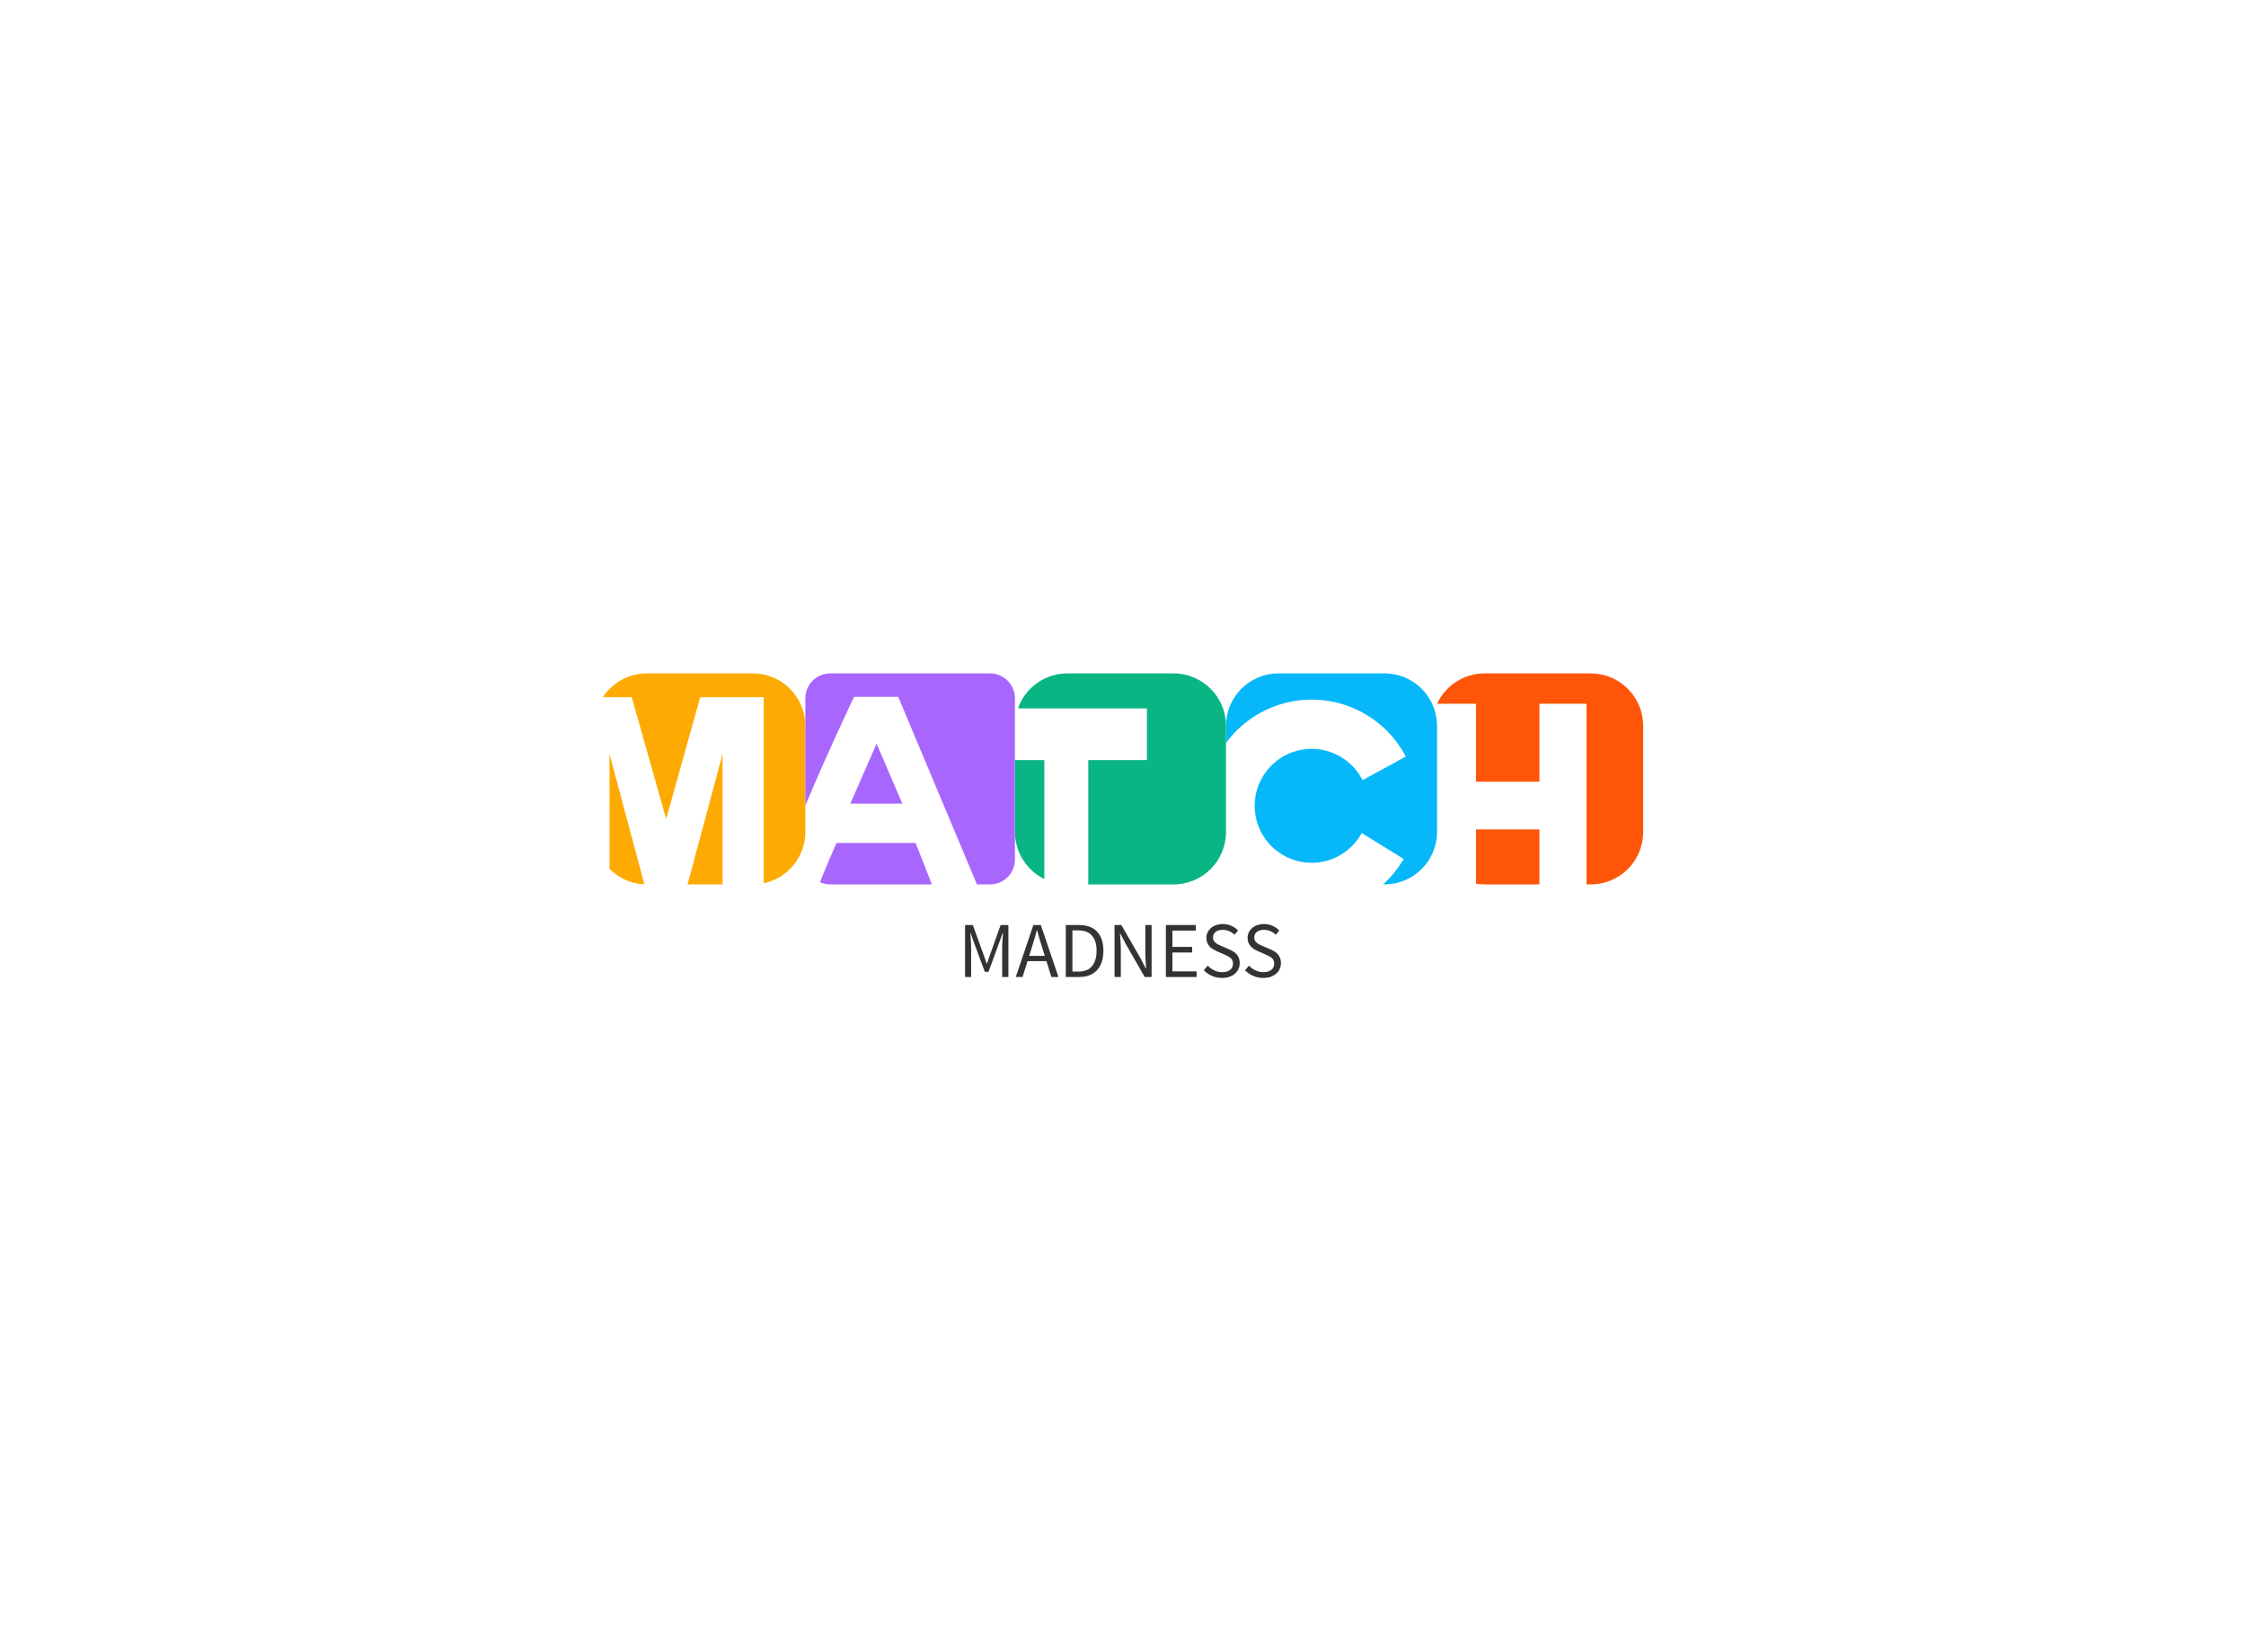
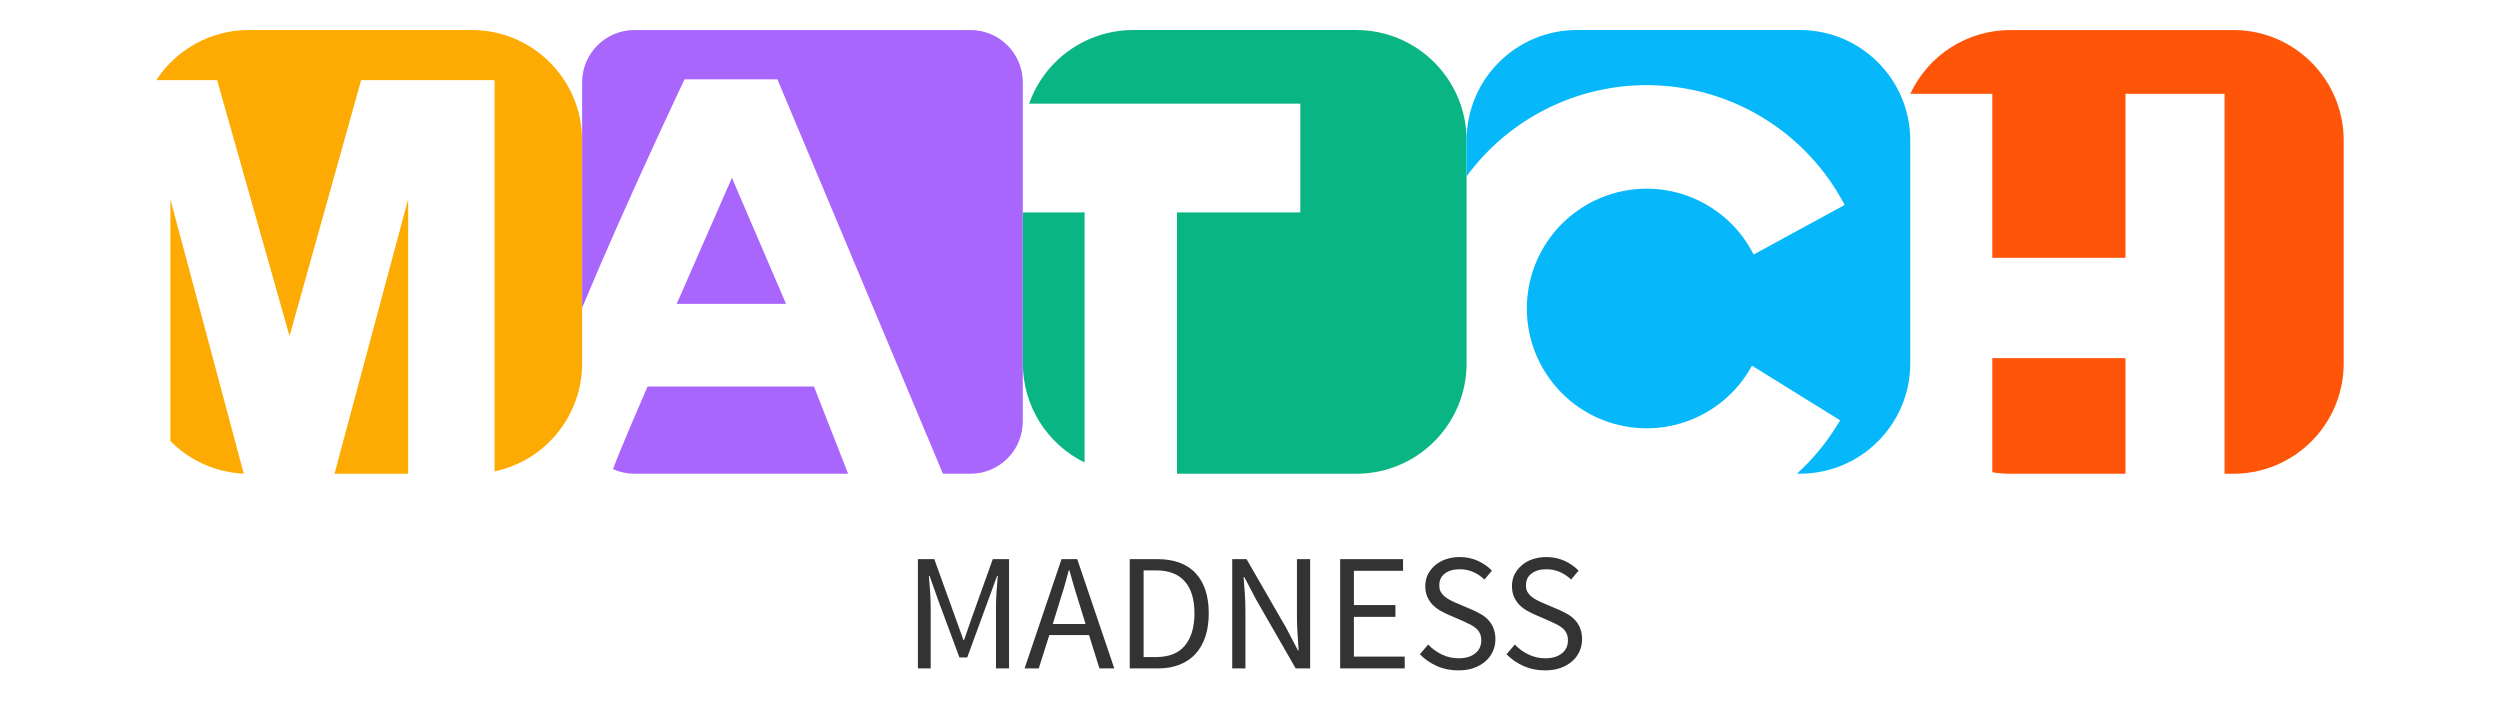
- <svg xmlns="http://www.w3.org/2000/svg" data-v-6805eed4="" version="1.0" width="340" height="250" viewBox="0 0 340 250" preserveAspectRatio="xMidYMid meet" color-interpolation-filters="sRGB" style="margin: auto;">
+ <svg xmlns="http://www.w3.org/2000/svg" data-v-6805eed4="" version="1.0" width="350" height="100" viewBox="80 125 180 1" preserveAspectRatio="xMidYMid meet" color-interpolation-filters="sRGB" style="margin: auto;">
  <g data-v-6805eed4="" fill="#333333" class="iconlettersvg-g iconlettersvg" transform="translate(91.25282,101.9475)">
    <g fill="#333333">
      <g class="tp-name" transform="translate(0,0)" fill="#333333">
        <g transform="scale(1)" fill="#333333">
          <g transform="translate(0, 0)" fill="#333333">
            <g class="name-imagesvg" fill="#333333">
              <g fill="#333333">
                <rect fill="#333333" fill-opacity="0" stroke-width="2px" x="0" y="0" width="30.66" height="31.949" class="image-rect" />
                <svg x="0" y="0" width="30.66" height="31.949" filtersec="colorsb5684456612" class="image-svg-svg primary" style="overflow: visible;" fill="#333333">
                  <svg viewBox="0 0 256.13 266.89" fill="#333333">
                    <g fill="#FDAB02">
                      <path d="M151.49 101.74l-44.3 165.15h44.3V101.74z" fill="#FDAB02" />
                      <path d="M189.75 0H55.6A66.31 66.31 0 0 0 0 30.14h36.59l43.55 153.94 43.07-153.94h80.27v235.32a66.38 66.38 0 0 0 52.64-64.94V66.37A66.36 66.36 0 0 0 189.75 0zM8.49 101.81v145.45a66.13 66.13 0 0 0 44.11 19.56z" fill="#FDAB02" />
                    </g>
                  </svg>
                </svg>
              </g>
            </g>
          </g>
          <g transform="translate(30.65963, 0)" fill="#333333">
            <g class="name-imagesvg" fill="#333333">
              <g fill="#333333">
                <rect fill="#333333" fill-opacity="0" stroke-width="2px" x="0" y="0" width="31.731" height="31.949" class="image-rect" />
                <svg x="0" y="0" width="31.731" height="31.949" filtersec="colorsb5528956581" class="image-svg-svg primary" style="overflow: visible;" fill="#333333">
                  <svg viewBox="0 0 559.04 562.83" fill="#333333">
                    <g fill="#A966FD">
                      <path d="M119.95 347.38h138.78l-68.7-159.95-70.08 159.95zm174.17 104.87H83l-.24.56-2.48 5.7c-2.1 4.87-5 11.69-8.43 19.55-6.75 15.72-15.2 35.55-22 52-4.53 11-8.32 20.46-10.36 26.17l-.28.77a66.05 66.05 0 0 0 27.16 5.81h271.06z" fill="#A966FD" />
                      <path d="M492.67 0H66.37A66.36 66.36 0 0 0 0 66.37v286.05C54.44 221.47 129.23 64 129.24 63.94l.67-1.43h117.8l210 500.32h34.92A66.36 66.36 0 0 0 559 496.46V66.37A66.36 66.36 0 0 0 492.67 0z" fill="#A966FD" />
                    </g>
                  </svg>
                </svg>
              </g>
            </g>
          </g>
          <g transform="translate(62.3911, 0)" fill="#333333">
            <g class="name-imagesvg" fill="#333333">
              <g fill="#333333">
                <rect fill="#333333" fill-opacity="0" stroke-width="2px" x="0" y="0" width="31.95" height="31.949" class="image-rect" />
                <svg x="0" y="0" width="31.95" height="31.949" filtersec="colorsb8372887082" class="image-svg-svg primary" style="overflow: visible;" fill="#333333">
                  <svg viewBox="0 0 266.9 266.89" fill="#333333">
                    <g fill="#0AB584">
                      <path d="M37.14 109.69H0v90.83a66.35 66.35 0 0 0 37.14 59.59z" fill="#0AB584" />
                      <path d="M200.52 0H66.37a66.39 66.39 0 0 0-62.6 44.31h163.12v65.38H92.72v157.2h107.8a66.37 66.37 0 0 0 66.38-66.37V66.37A66.37 66.37 0 0 0 200.52 0z" fill="#0AB584" />
                    </g>
                  </svg>
                </svg>
              </g>
            </g>
          </g>
          <g transform="translate(94.34118, 0)" fill="#333333">
            <g class="name-imagesvg" fill="#333333">
              <g fill="#333333">
                <rect fill="#333333" fill-opacity="0" stroke-width="2px" x="0" y="0" width="31.949" height="31.949" class="image-rect" />
                <svg x="0" y="0" width="31.949" height="31.949" filtersec="colorsb4944570920" class="image-svg-svg primary" style="overflow: visible;" fill="#333333">
                  <svg viewBox="0 0 266.89 266.89" fill="#333333">
                    <path d="M200.52 0H66.37A66.36 66.36 0 0 0 0 66.37V88a134.39 134.39 0 0 1 226.21 15l1.21 2.2-54.74 29.8-1.2-2.18a72.06 72.06 0 1 0-1.1 71.27l1.29-2.2 53 32.84-1.28 2.12a135 135 0 0 1-24.71 30h1.8a66.36 66.36 0 0 0 66.37-66.37V66.37A66.36 66.36 0 0 0 200.52 0z" fill="#06B8F9" />
                  </svg>
                </svg>
              </g>
            </g>
          </g>
          <g transform="translate(126.2901, 0)" fill="#333333">
            <g class="name-imagesvg" fill="#333333">
              <g fill="#333333">
                <rect fill="#333333" fill-opacity="0" stroke-width="2px" x="0" y="0" width="31.204" height="31.949" class="image-rect" />
                <svg x="0" y="0" width="31.204" height="31.949" filtersec="colorsb6373399425" class="image-svg-svg primary" style="overflow: visible;" fill="#333333">
                  <svg viewBox="0 0 260.68 266.89" fill="#333333">
                    <g fill="#FE5508">
                      <path d="M129.43 197.33H49.31V266a66.84 66.84 0 0 0 10.85.89h69.27z" fill="#FE5508" />
                      <path d="M194.31 0H60.16A66.38 66.38 0 0 0 0 38.34h49.31V137h80.12V38.34H189v228.55h5.3a66.36 66.36 0 0 0 66.37-66.37V66.37A66.37 66.37 0 0 0 194.31 0z" fill="#FE5508" />
                    </g>
                  </svg>
                </svg>
              </g>
            </g>
          </g>
        </g>
      </g>
    </g>
    <g data-gra="path-slogan" fill-rule="" class="tp-slogan" fill="#333333" transform="translate(54.83718,37.94903)">
      <g transform="scale(1, 1)" fill="#333333">
        <g transform="scale(1)" fill="#333333">
          <path d="M1.08-7.87L1.08 0L2.00 0L2.00-4.33C2.00-4.68 1.99-5.07 1.96-5.50C1.92-5.92 1.90-6.31 1.87-6.66L1.92-6.66L2.54-4.91L4.07-0.79L4.63-0.79L6.14-4.91L6.78-6.66L6.83-6.66C6.80-6.31 6.77-5.92 6.74-5.50C6.71-5.07 6.70-4.68 6.70-4.33L6.70 0L7.64 0L7.64-7.87L6.47-7.87L4.96-3.65L4.40-2.04L4.36-2.04L3.78-3.65L2.26-7.87ZM13.15-3.20L10.79-3.20L11.16-4.40C11.30-4.84 11.44-5.28 11.57-5.72C11.70-6.15 11.82-6.60 11.94-7.06L11.99-7.06C12.12-6.60 12.24-6.15 12.37-5.72C12.50-5.28 12.64-4.84 12.78-4.40ZM13.40-2.40L14.15 0L15.22 0L12.55-7.87L11.42-7.87L8.76 0L9.78 0L10.54-2.40ZM16.33-7.87L16.33 0L18.35 0C18.94 0 19.46-0.09 19.92-0.27C20.38-0.45 20.76-0.71 21.07-1.05C21.38-1.39 21.62-1.81 21.78-2.30C21.94-2.79 22.02-3.35 22.02-3.97C22.02-5.23 21.70-6.19 21.07-6.86C20.44-7.54 19.52-7.87 18.30-7.87ZM18.23-0.82L17.33-0.82L17.33-7.06L18.23-7.06C19.15-7.06 19.84-6.79 20.30-6.26C20.76-5.74 20.99-4.97 20.99-3.97C20.99-2.97 20.76-2.20 20.30-1.64C19.84-1.09 19.15-0.82 18.23-0.82ZM23.71-7.87L23.71 0L24.66 0L24.66-4.12C24.66-4.53 24.65-4.95 24.62-5.36C24.59-5.77 24.56-6.18 24.53-6.58L24.58-6.58L25.43-4.96L28.28 0L29.32 0L29.32-7.87L28.37-7.87L28.37-3.80C28.37-3.39 28.38-2.97 28.41-2.54C28.44-2.11 28.46-1.70 28.49-1.30L28.44-1.30L27.59-2.93L24.74-7.87ZM31.48-7.87L31.48 0L36.13 0L36.13-0.85L32.47-0.85L32.47-3.71L35.46-3.71L35.46-4.56L32.47-4.56L32.47-7.03L36.01-7.03L36.01-7.87ZM37.82-1.72L37.22-1.02C37.57-0.66 37.98-0.38 38.45-0.17C38.92 0.04 39.43 0.14 39.98 0.14C40.40 0.14 40.77 0.09 41.10-0.03C41.43-0.15 41.71-0.31 41.94-0.51C42.17-0.71 42.35-0.95 42.47-1.22C42.60-1.50 42.66-1.79 42.66-2.10C42.66-2.39 42.62-2.64 42.53-2.86C42.45-3.08 42.34-3.27 42.19-3.44C42.05-3.60 41.88-3.75 41.68-3.87C41.48-3.99 41.26-4.10 41.04-4.20L39.92-4.68C39.76-4.74 39.61-4.81 39.46-4.89C39.30-4.97 39.16-5.05 39.04-5.15C38.91-5.25 38.81-5.37 38.73-5.50C38.65-5.63 38.62-5.80 38.62-5.99C38.62-6.35 38.75-6.63 39.02-6.83C39.29-7.04 39.64-7.14 40.08-7.14C40.45-7.14 40.78-7.07 41.07-6.94C41.36-6.81 41.63-6.63 41.87-6.40L42.41-7.04C42.13-7.33 41.79-7.57 41.39-7.75C40.99-7.93 40.55-8.02 40.08-8.02C39.72-8.02 39.39-7.96 39.09-7.86C38.79-7.76 38.53-7.61 38.31-7.42C38.09-7.23 37.92-7.01 37.79-6.76C37.67-6.50 37.61-6.22 37.61-5.93C37.61-5.64 37.66-5.39 37.75-5.17C37.85-4.95 37.97-4.76 38.12-4.60C38.28-4.44 38.45-4.30 38.64-4.19C38.83-4.08 39.02-3.98 39.20-3.90L40.33-3.41C40.52-3.32 40.69-3.24 40.85-3.16C41.01-3.08 41.15-2.99 41.26-2.89C41.38-2.79 41.47-2.67 41.54-2.53C41.61-2.39 41.64-2.22 41.64-2.02C41.64-1.63 41.50-1.32 41.21-1.09C40.92-0.85 40.52-0.73 40.00-0.73C39.59-0.73 39.19-0.82 38.81-1.00C38.43-1.18 38.10-1.42 37.82-1.72ZM44.06-1.72L43.46-1.02C43.81-0.66 44.22-0.38 44.69-0.17C45.16 0.04 45.67 0.14 46.22 0.14C46.64 0.14 47.01 0.09 47.34-0.03C47.67-0.15 47.95-0.31 48.18-0.51C48.41-0.71 48.59-0.95 48.71-1.22C48.84-1.50 48.90-1.79 48.90-2.10C48.90-2.39 48.86-2.64 48.77-2.86C48.69-3.08 48.58-3.27 48.43-3.44C48.29-3.60 48.12-3.75 47.92-3.87C47.72-3.99 47.50-4.10 47.28-4.20L46.16-4.68C46.00-4.74 45.85-4.81 45.70-4.89C45.54-4.97 45.40-5.05 45.28-5.15C45.15-5.25 45.05-5.37 44.97-5.50C44.89-5.63 44.86-5.80 44.86-5.99C44.86-6.35 44.99-6.63 45.26-6.83C45.53-7.04 45.88-7.14 46.32-7.14C46.69-7.14 47.02-7.07 47.31-6.94C47.60-6.81 47.87-6.63 48.11-6.40L48.65-7.04C48.37-7.33 48.03-7.57 47.63-7.75C47.23-7.93 46.79-8.02 46.32-8.02C45.96-8.02 45.63-7.96 45.33-7.86C45.03-7.76 44.77-7.61 44.55-7.42C44.33-7.23 44.16-7.01 44.03-6.76C43.91-6.50 43.85-6.22 43.85-5.93C43.85-5.64 43.90-5.39 43.99-5.17C44.09-4.95 44.21-4.76 44.36-4.60C44.52-4.44 44.69-4.30 44.88-4.19C45.07-4.08 45.26-3.98 45.44-3.90L46.57-3.41C46.76-3.32 46.93-3.24 47.09-3.16C47.25-3.08 47.39-2.99 47.50-2.89C47.62-2.79 47.71-2.67 47.78-2.53C47.85-2.39 47.88-2.22 47.88-2.02C47.88-1.63 47.74-1.32 47.45-1.09C47.16-0.85 46.76-0.73 46.24-0.73C45.83-0.73 45.43-0.82 45.05-1.00C44.67-1.18 44.34-1.42 44.06-1.72Z" transform="translate(-1.08, 8.016)" fill="#333333" />
        </g>
      </g>
    </g>
  </g>
  <defs v-gra="od" />
</svg>
